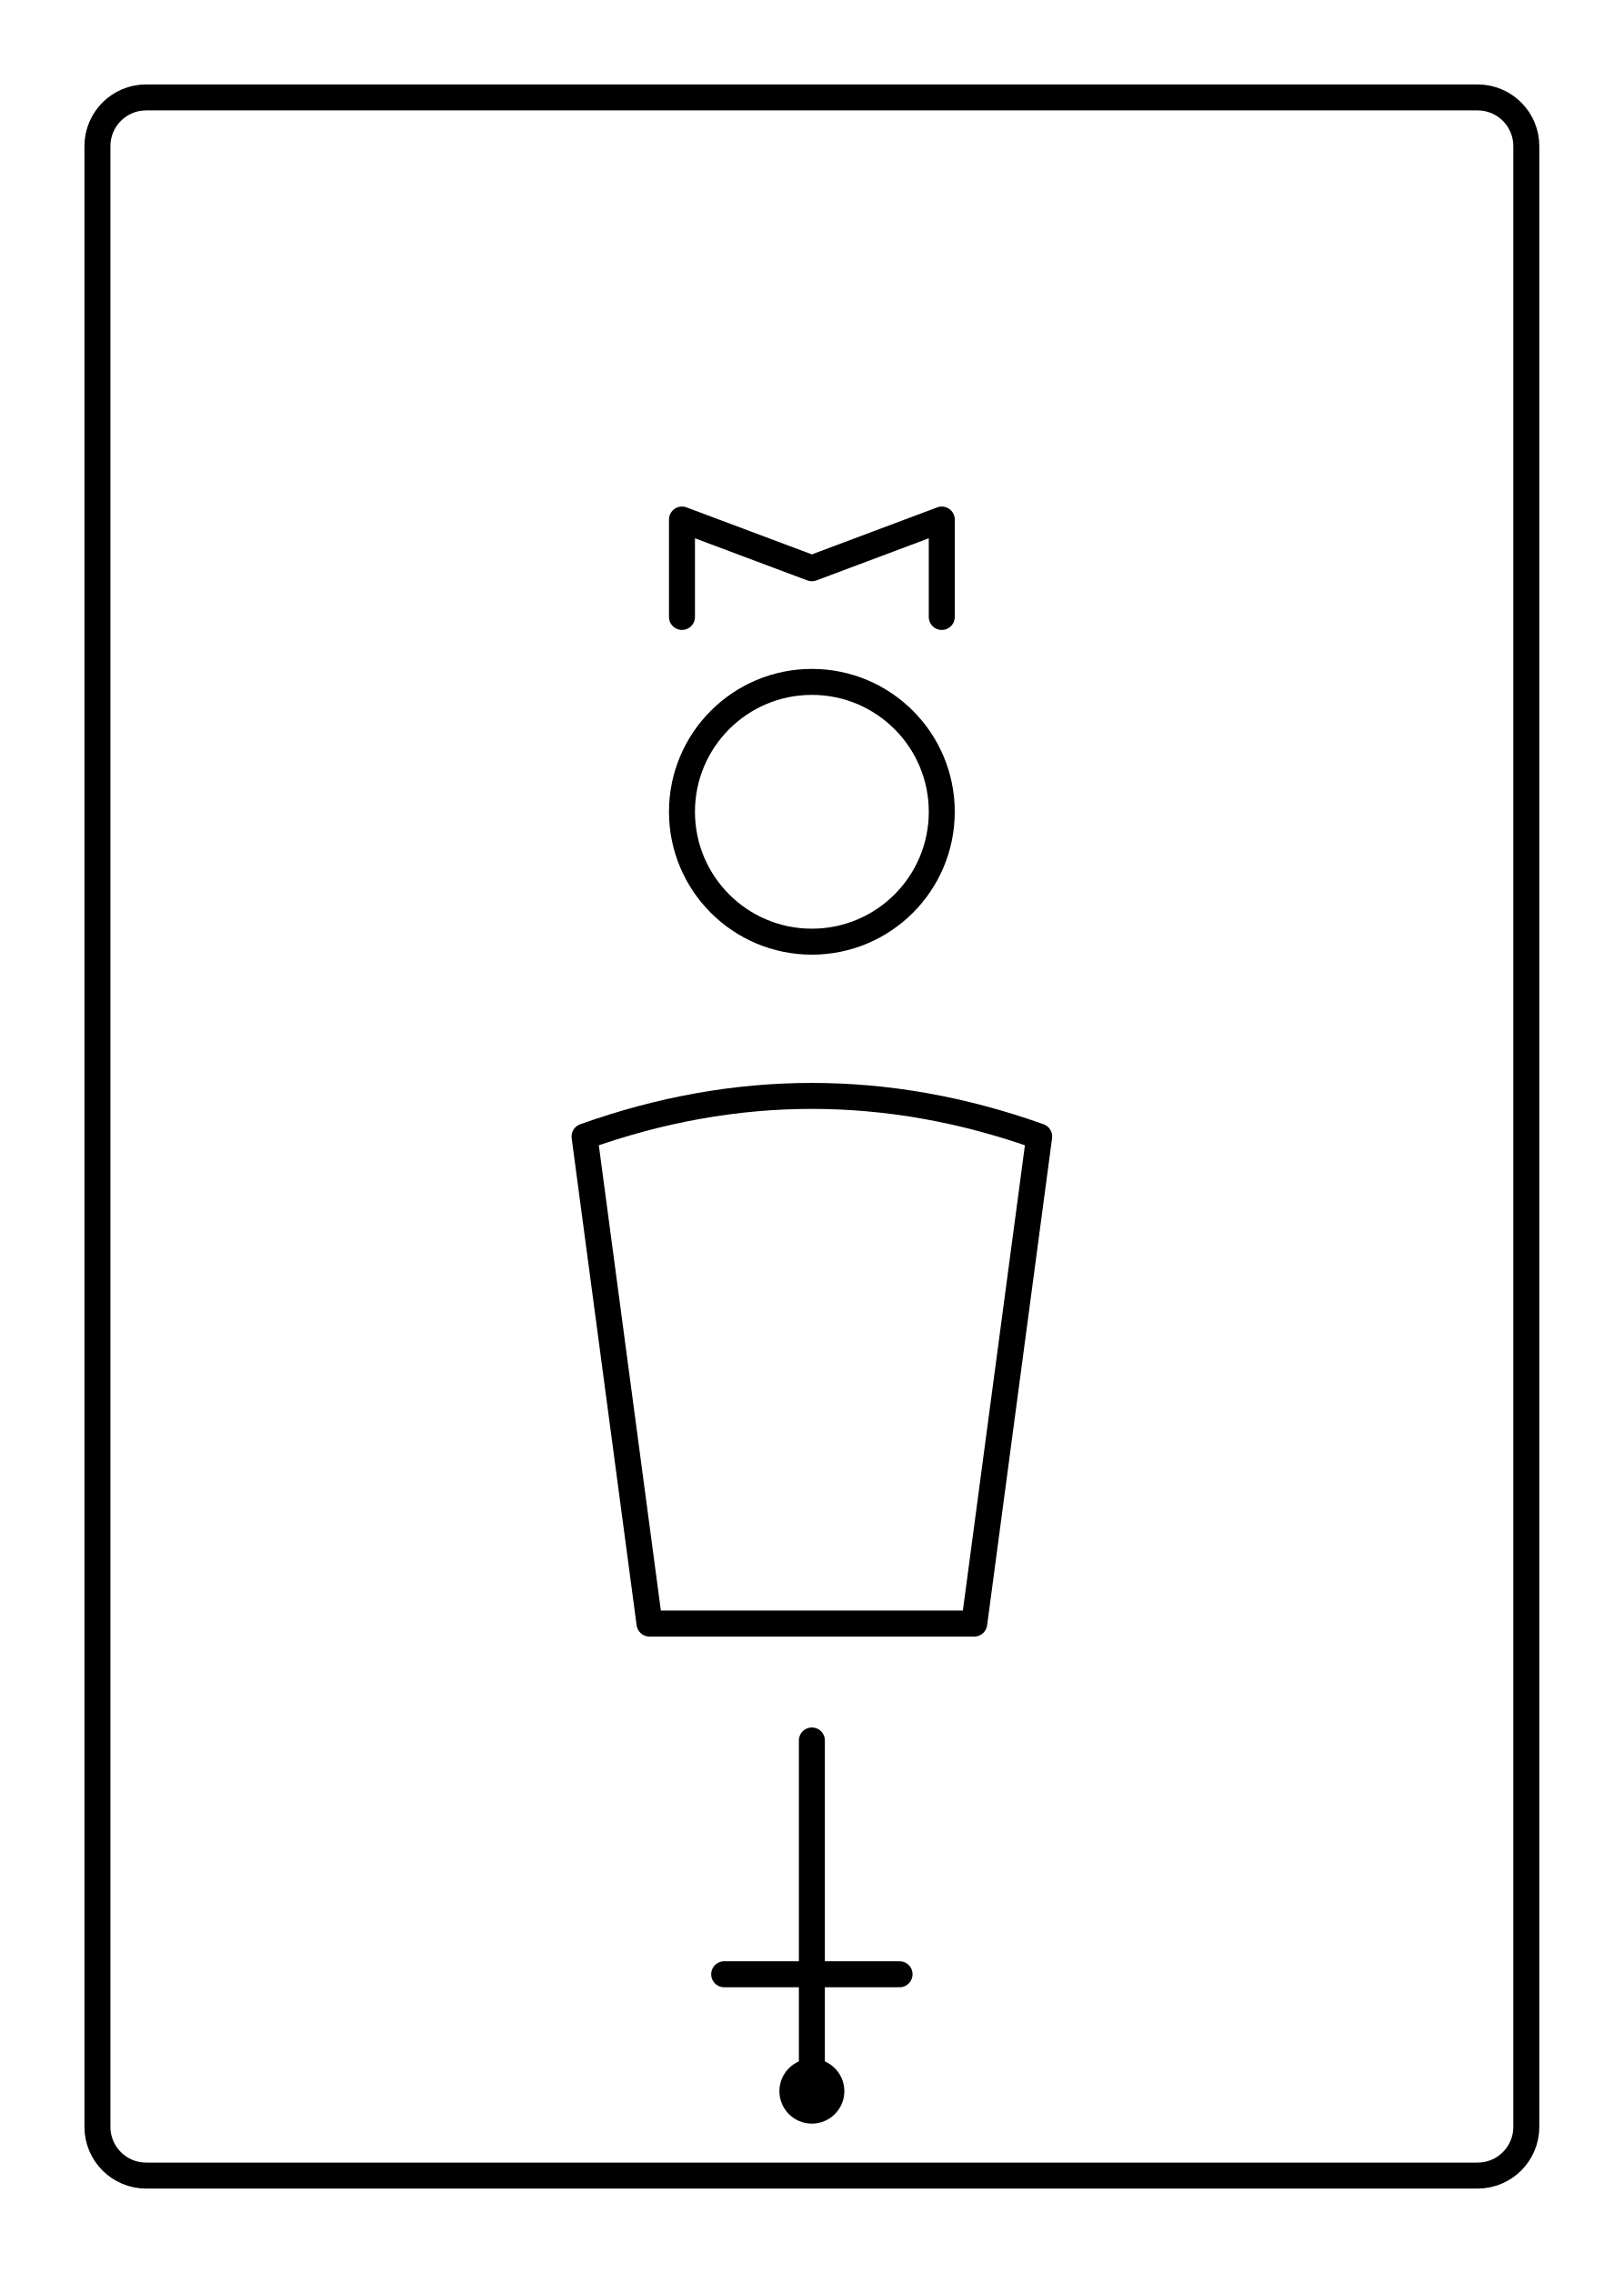
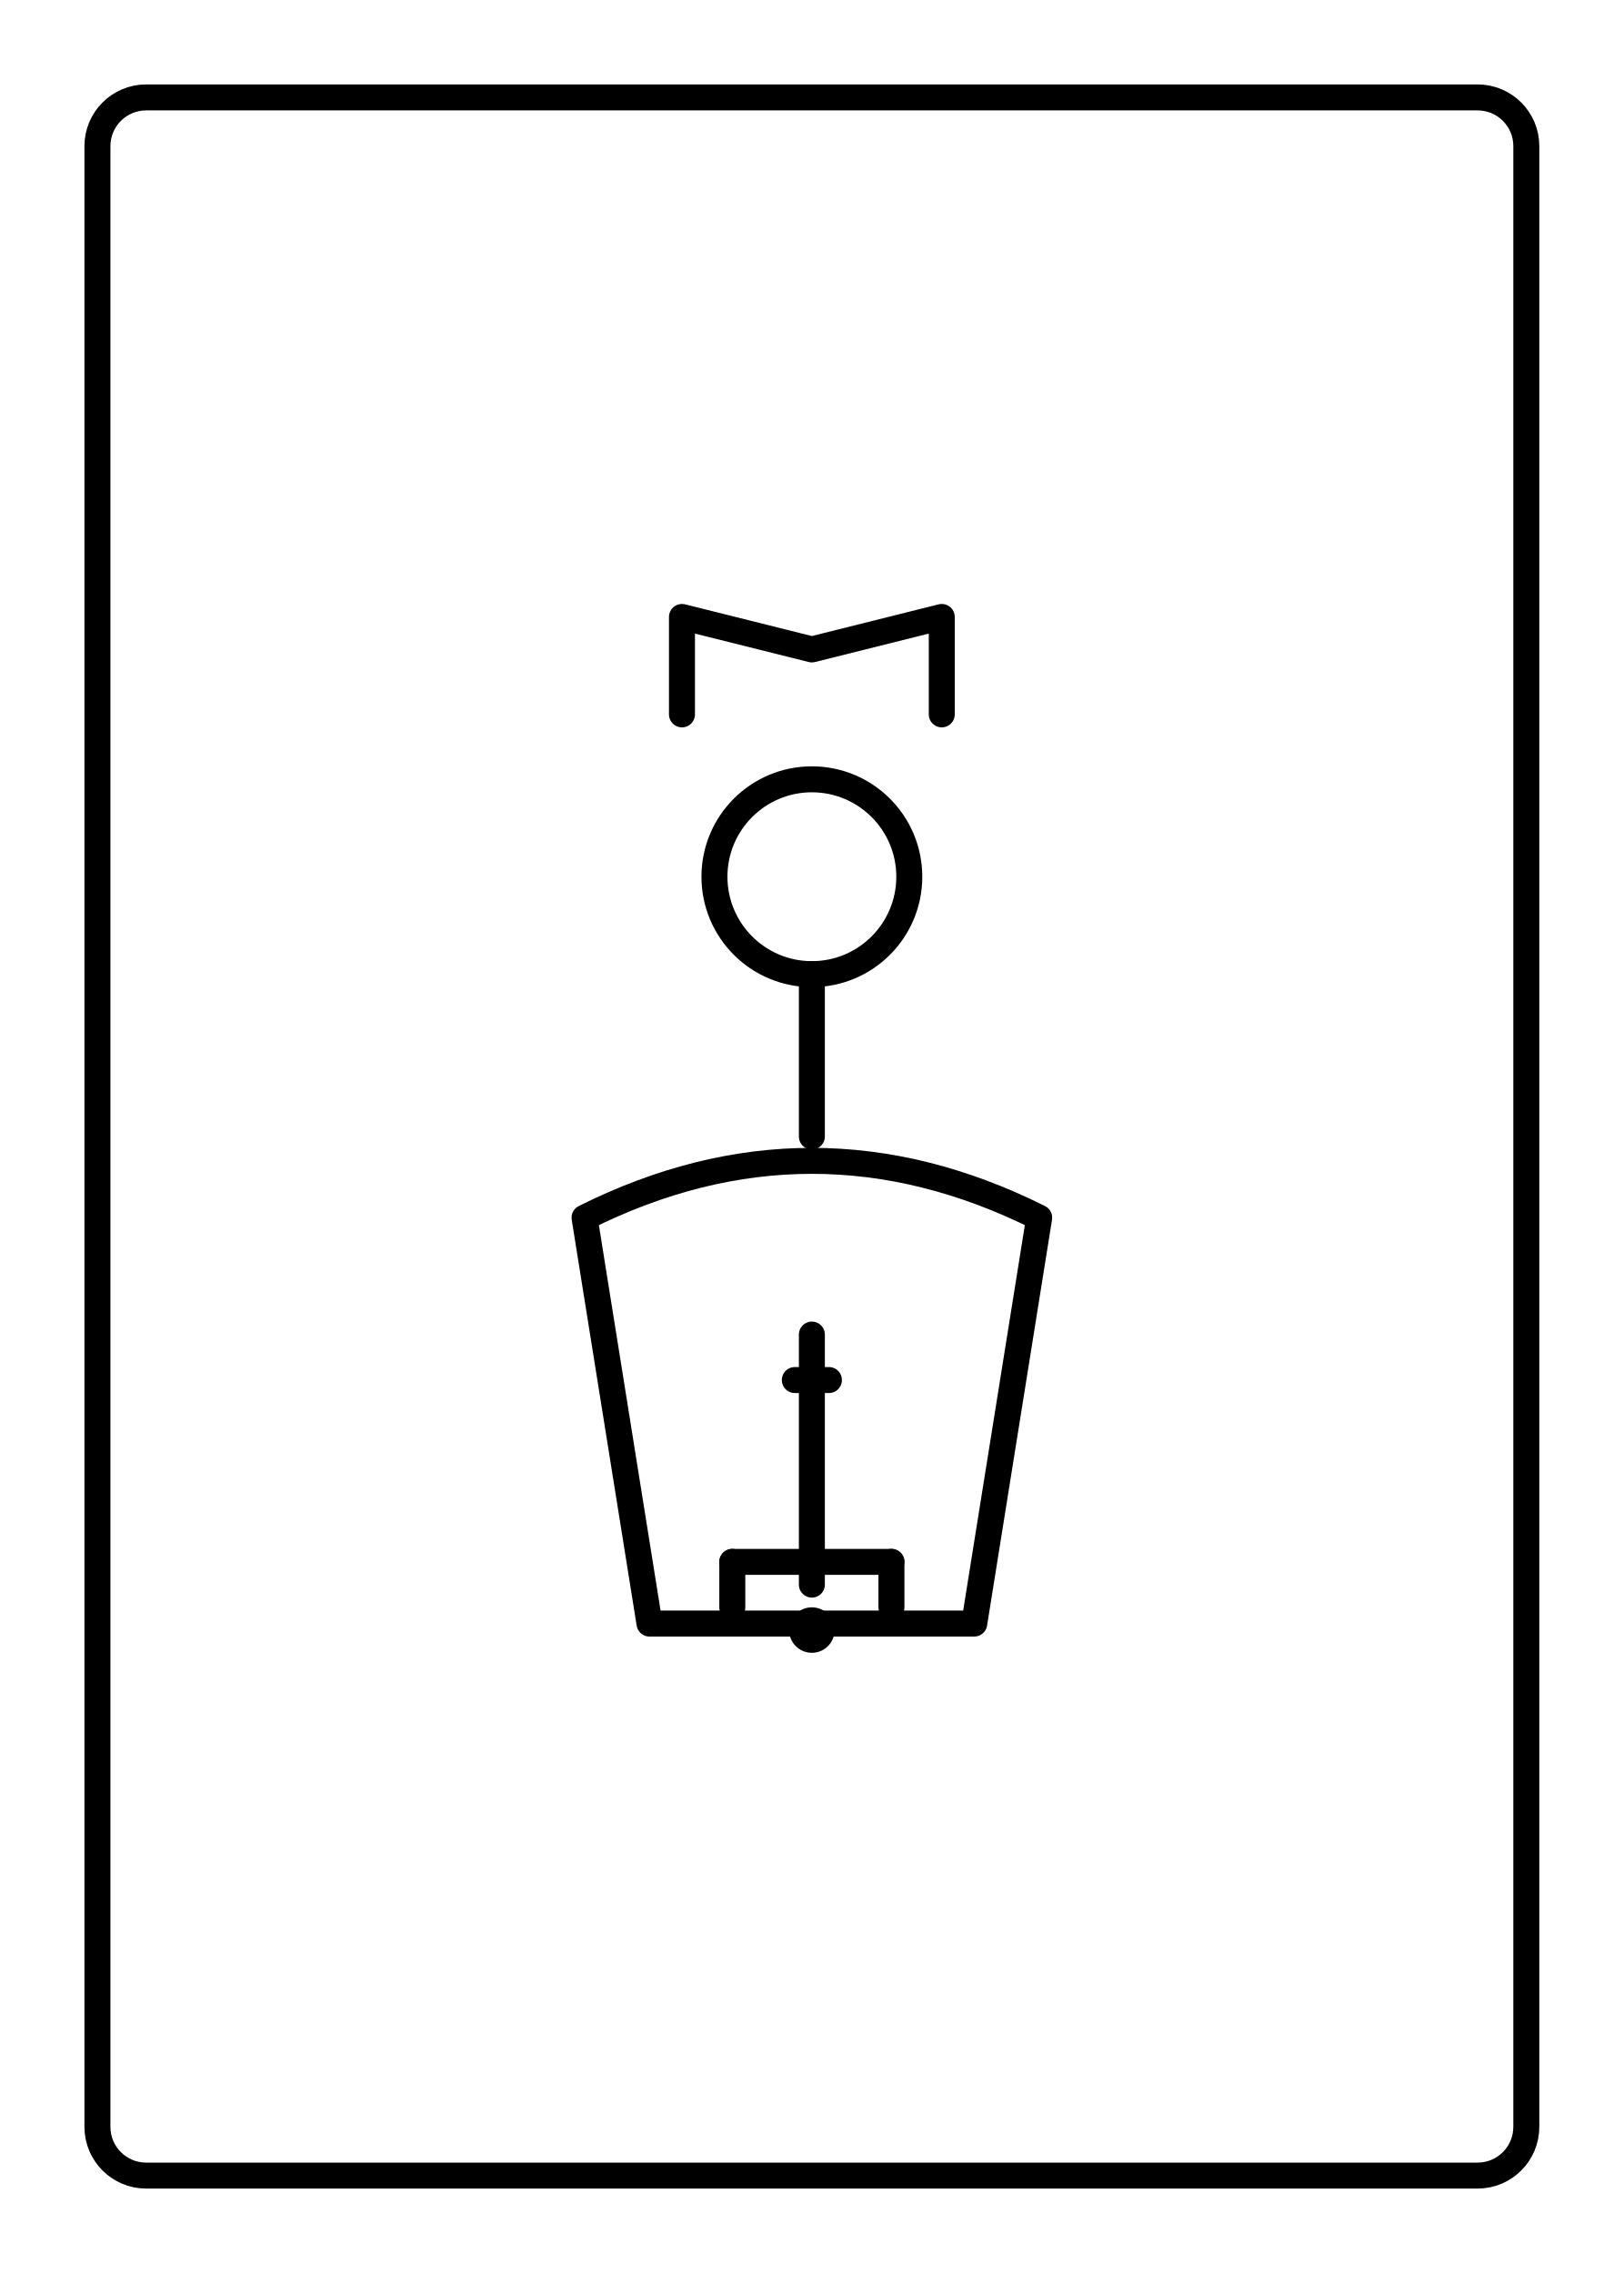
<svg xmlns="http://www.w3.org/2000/svg" viewBox="0 0 100 140" role="img" aria-label="Queen of Swords" fill="none" stroke="currentColor" stroke-width="1.6" stroke-linecap="round" stroke-linejoin="round">
  <rect x="6" y="6" width="88" height="128" rx="3" />
-   <path d="M 42 38 L 42 32 L 50 35 L 58 32 L 58 38" />
-   <circle cx="50" cy="50" r="8" />
-   <path d="M 36 70 Q 50 65, 64 70 L 60 100 L 40 100 Z" />
-   <path d="M 50 107.2 L 50 127.0" />
-   <path d="M 44.6 121.6 L 55.4 121.6" />
-   <circle cx="50" cy="128.8" r="2" fill="currentColor" stroke="none" />
+   <path d="M 42 44 L 42 38 L 50 40 L 58 38 L 58 44" />
+   <circle cx="50" cy="54" r="6" />
+   <path d="M 36 75 Q 50 68, 64 75 L 60 100 L 40 100 Z" />
+   <path d="M 50 60 L 50 70" />
+   <path d="M 50 82.2 L 50 97.6" />
+   <path d="M 48.95 85.0 L 51.05 85.0" />
+   <path d="M 45.1 96.2 L 54.9 96.2" />
+   <path d="M 45.1 96.2 L 45.1 99.0 M 54.9 96.2 L 54.9 99.0" />
+   <circle cx="50" cy="100.4" r="1.4" fill="currentColor" stroke="none" />
</svg>
